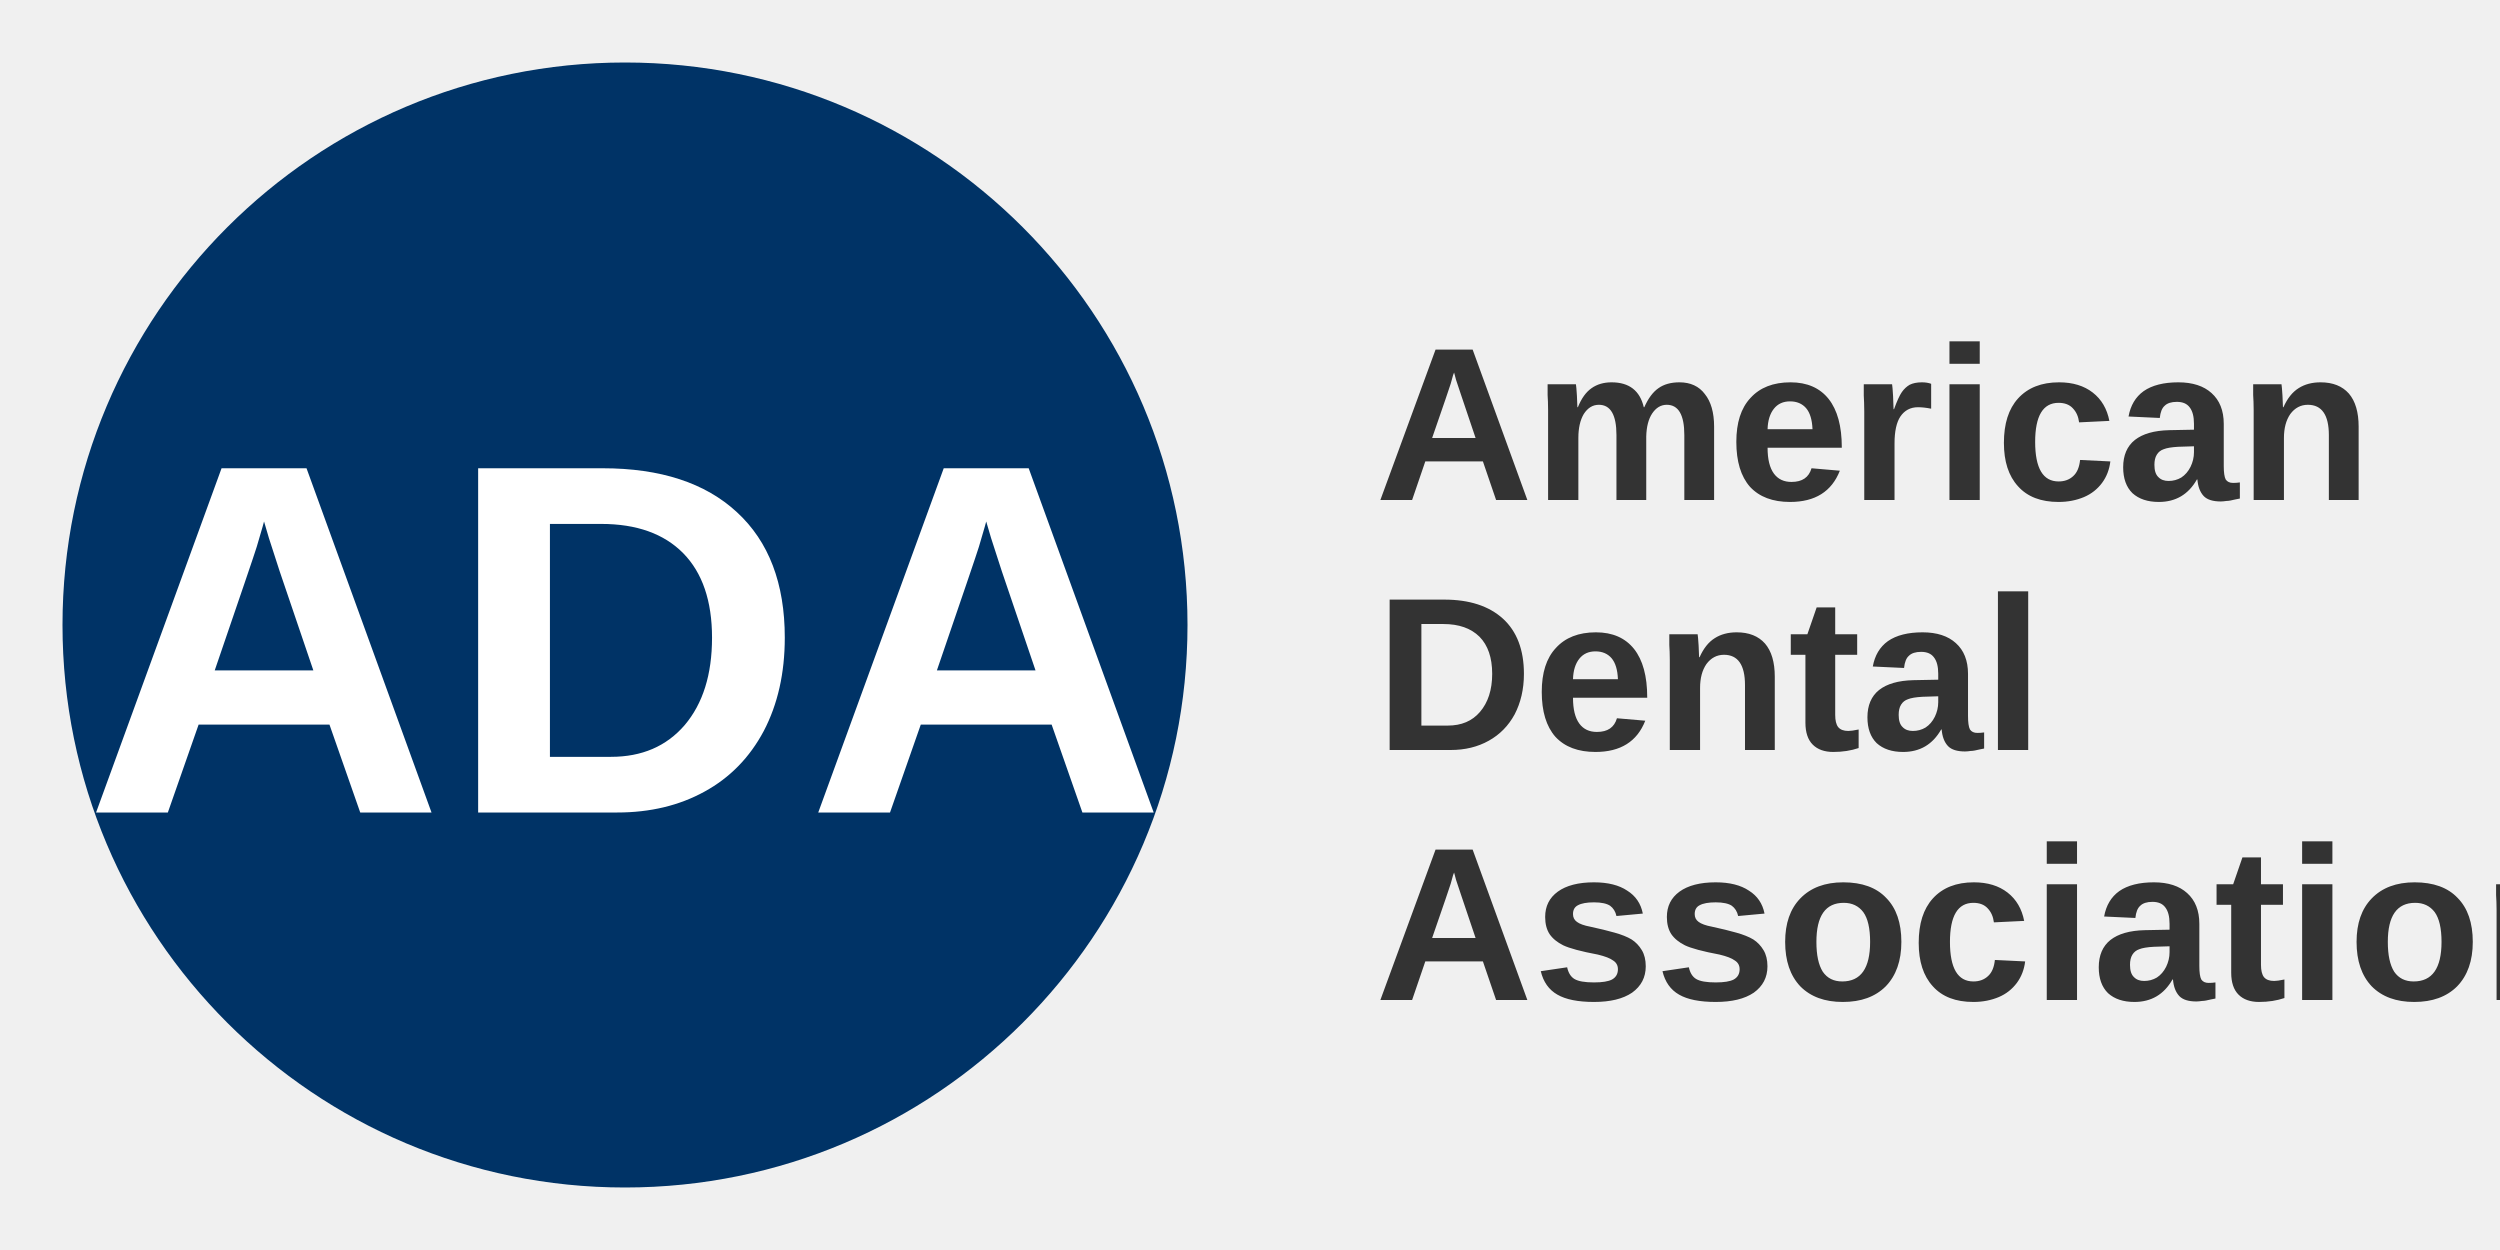
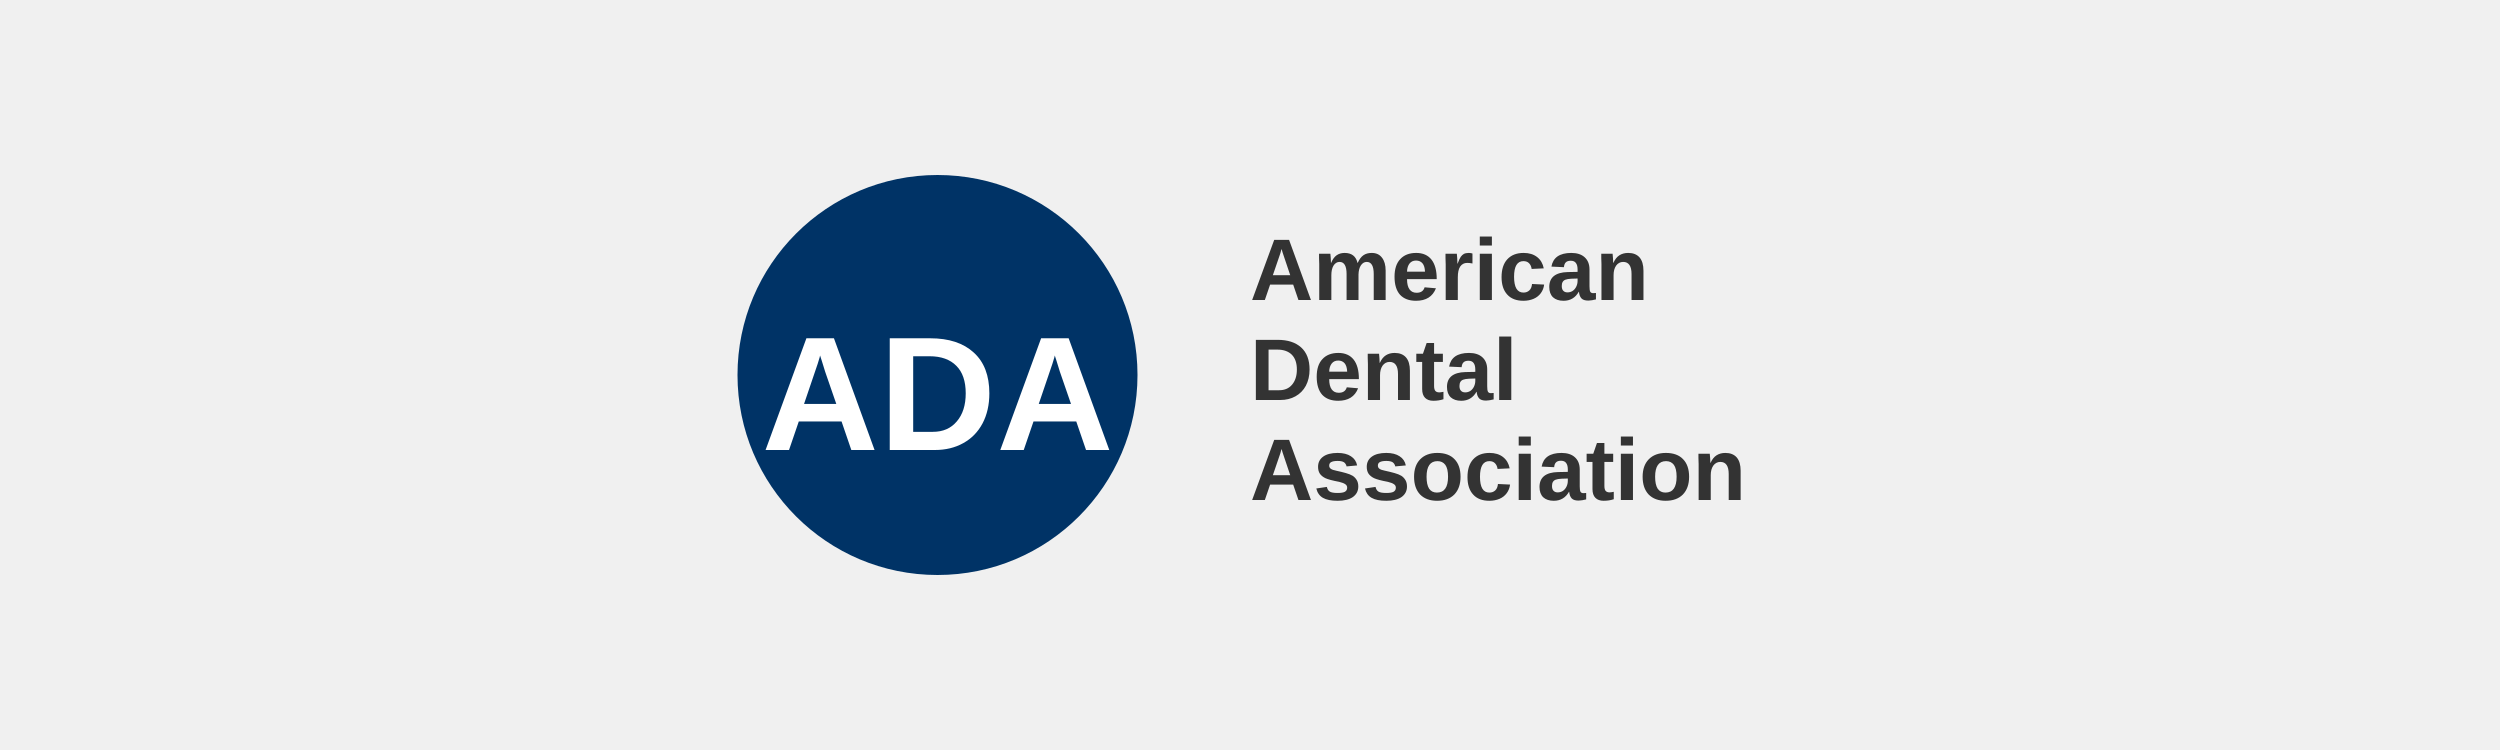
- <svg xmlns="http://www.w3.org/2000/svg" viewBox="0 0 80 40" role="img" aria-label="ADA">
-   <circle cx="20" cy="20" r="18" fill="#003366" />
-   <text x="20" y="26" text-anchor="middle" font-family="Arial, Helvetica, sans-serif" font-size="16" font-weight="700" fill="#fff">ADA</text>
-   <text x="44" y="16" font-family="Arial, Helvetica, sans-serif" font-size="7" font-weight="600" fill="#333">American</text>
-   <text x="44" y="24" font-family="Arial, Helvetica, sans-serif" font-size="7" font-weight="600" fill="#333">Dental</text>
-   <text x="44" y="32" font-family="Arial, Helvetica, sans-serif" font-size="7" font-weight="600" fill="#333">Association</text>
+ <svg xmlns="http://www.w3.org/2000/svg" viewBox="0 0 200 60" role="img" aria-label="ADA">
+   <circle cx="75" cy="30" r="16" fill="#003366" />
+   <text x="75" y="36" text-anchor="middle" font-family="Arial, Helvetica, sans-serif" font-size="13" font-weight="700" fill="#fff">ADA</text>
+   <text x="100" y="24" font-family="Arial, Helvetica, sans-serif" font-size="7" font-weight="600" fill="#333">American</text>
+   <text x="100" y="32" font-family="Arial, Helvetica, sans-serif" font-size="7" font-weight="600" fill="#333">Dental</text>
+   <text x="100" y="40" font-family="Arial, Helvetica, sans-serif" font-size="7" font-weight="600" fill="#333">Association</text>
</svg>
